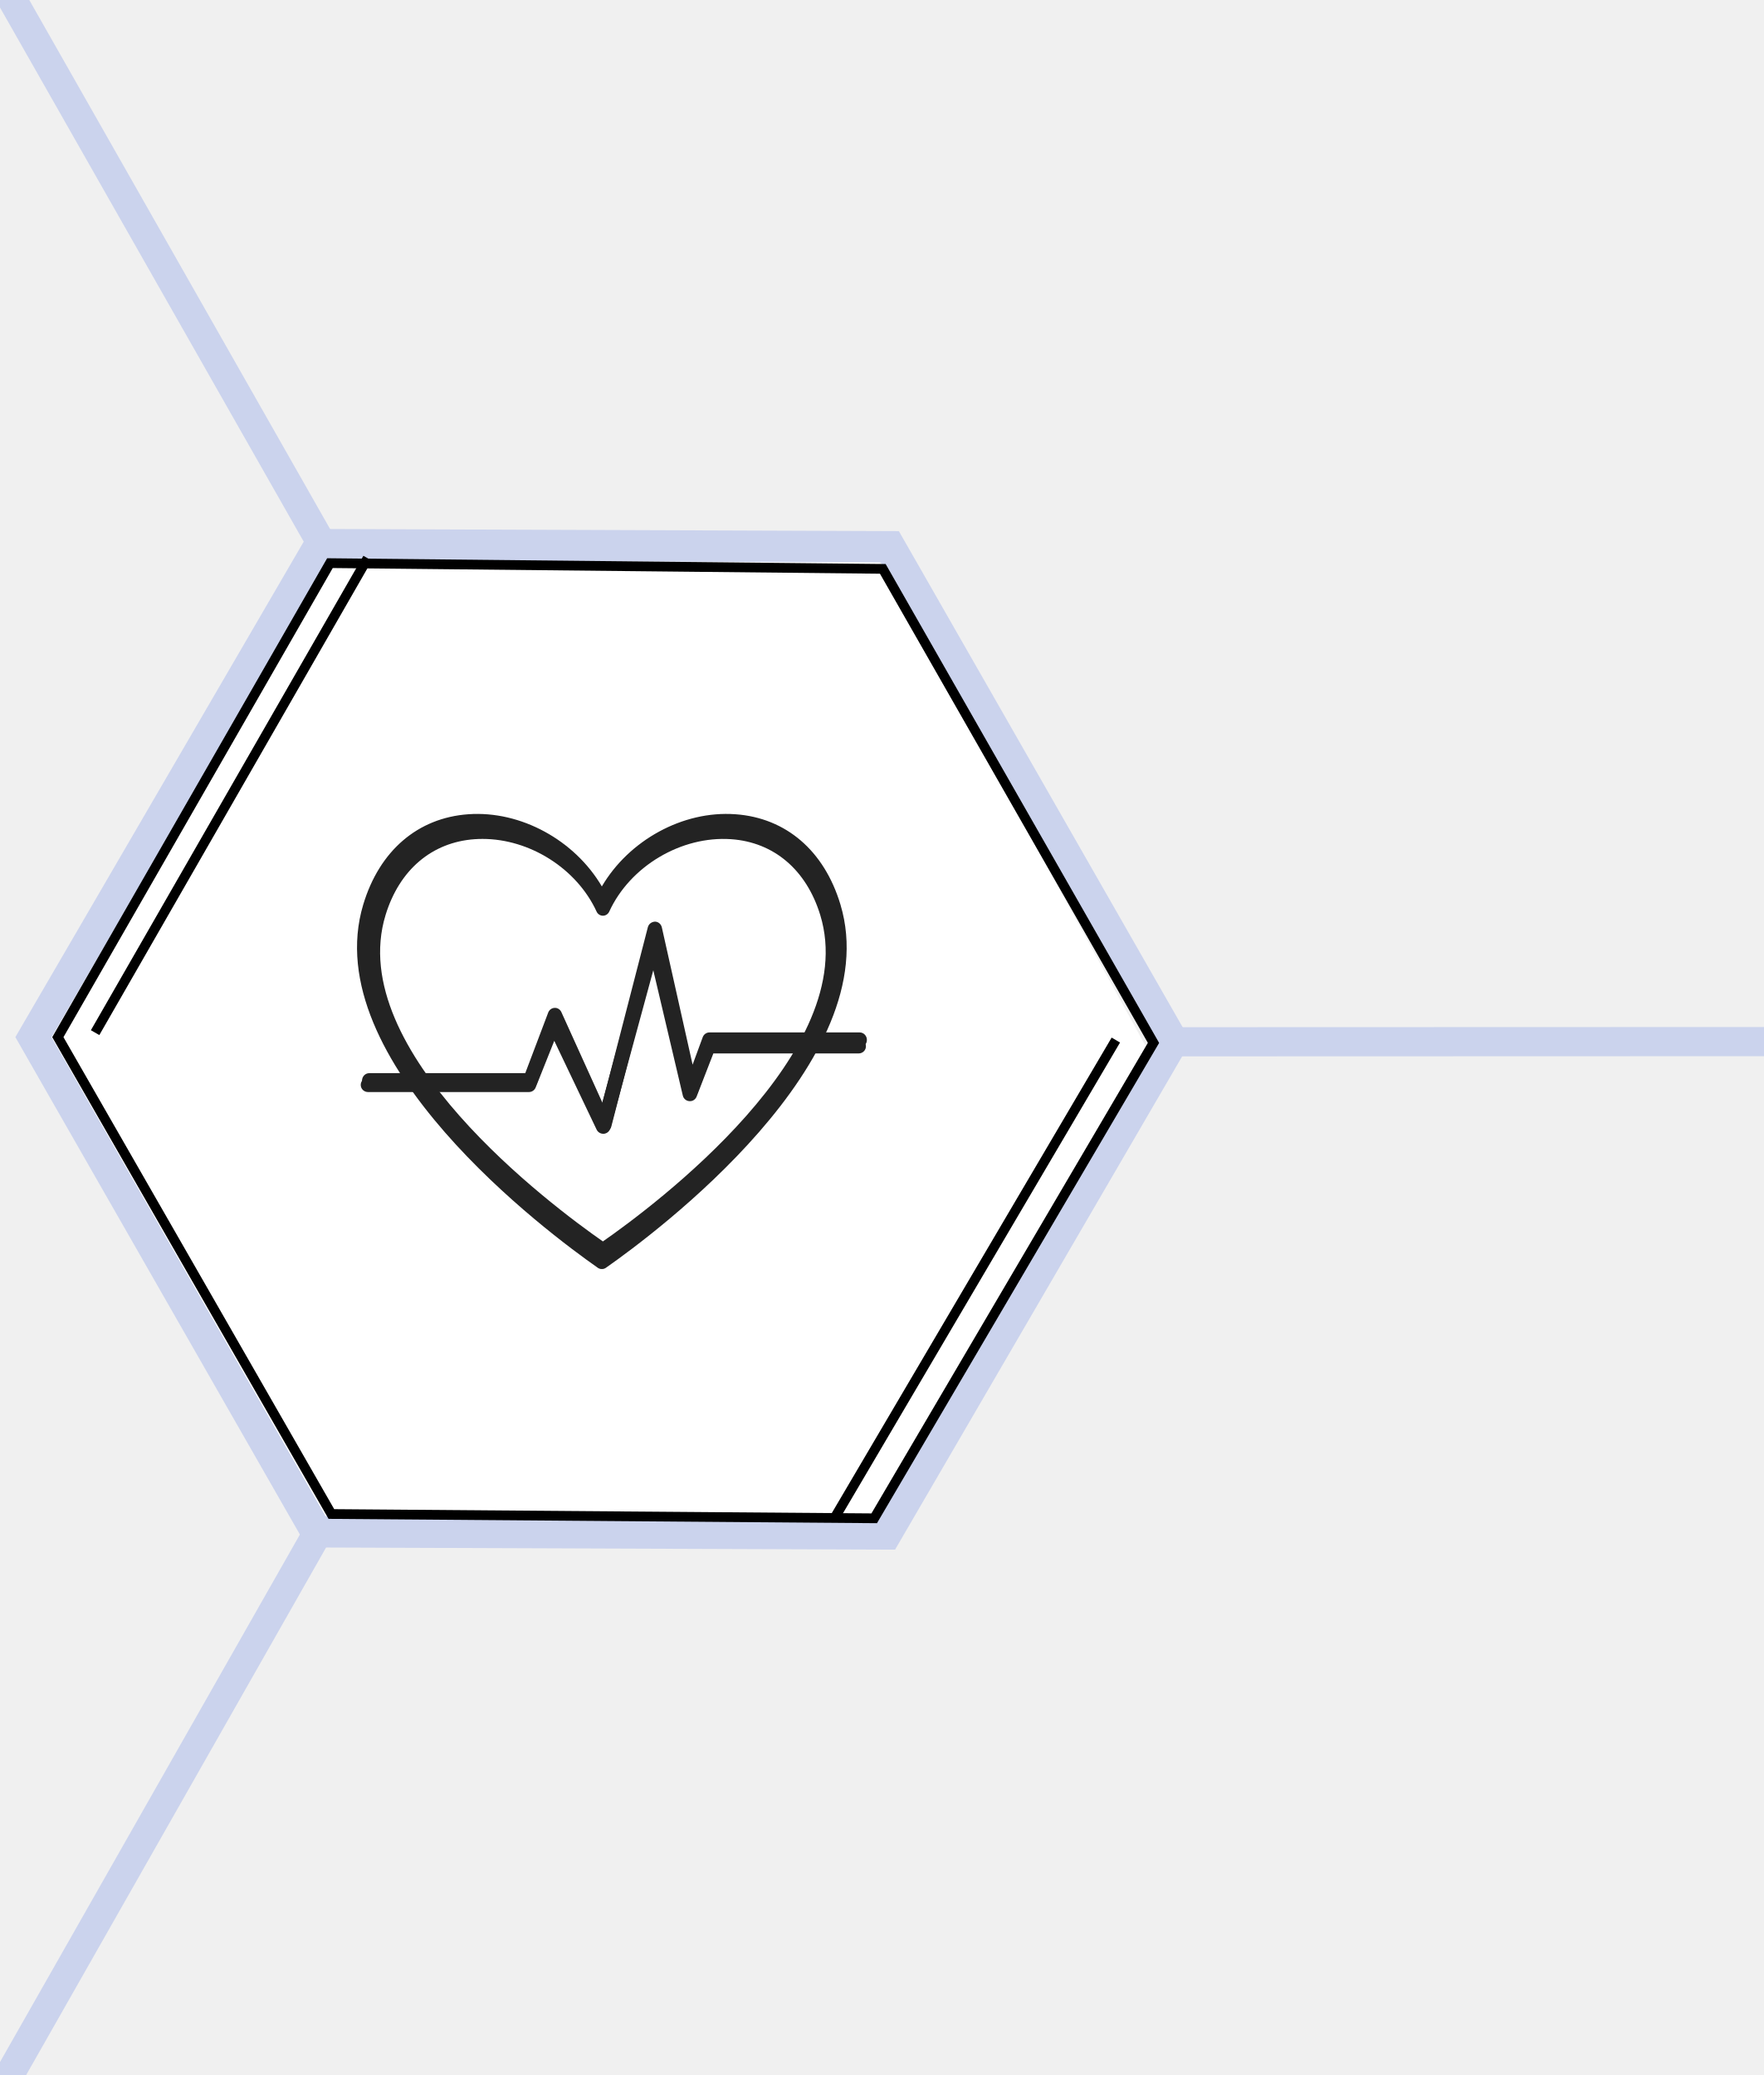
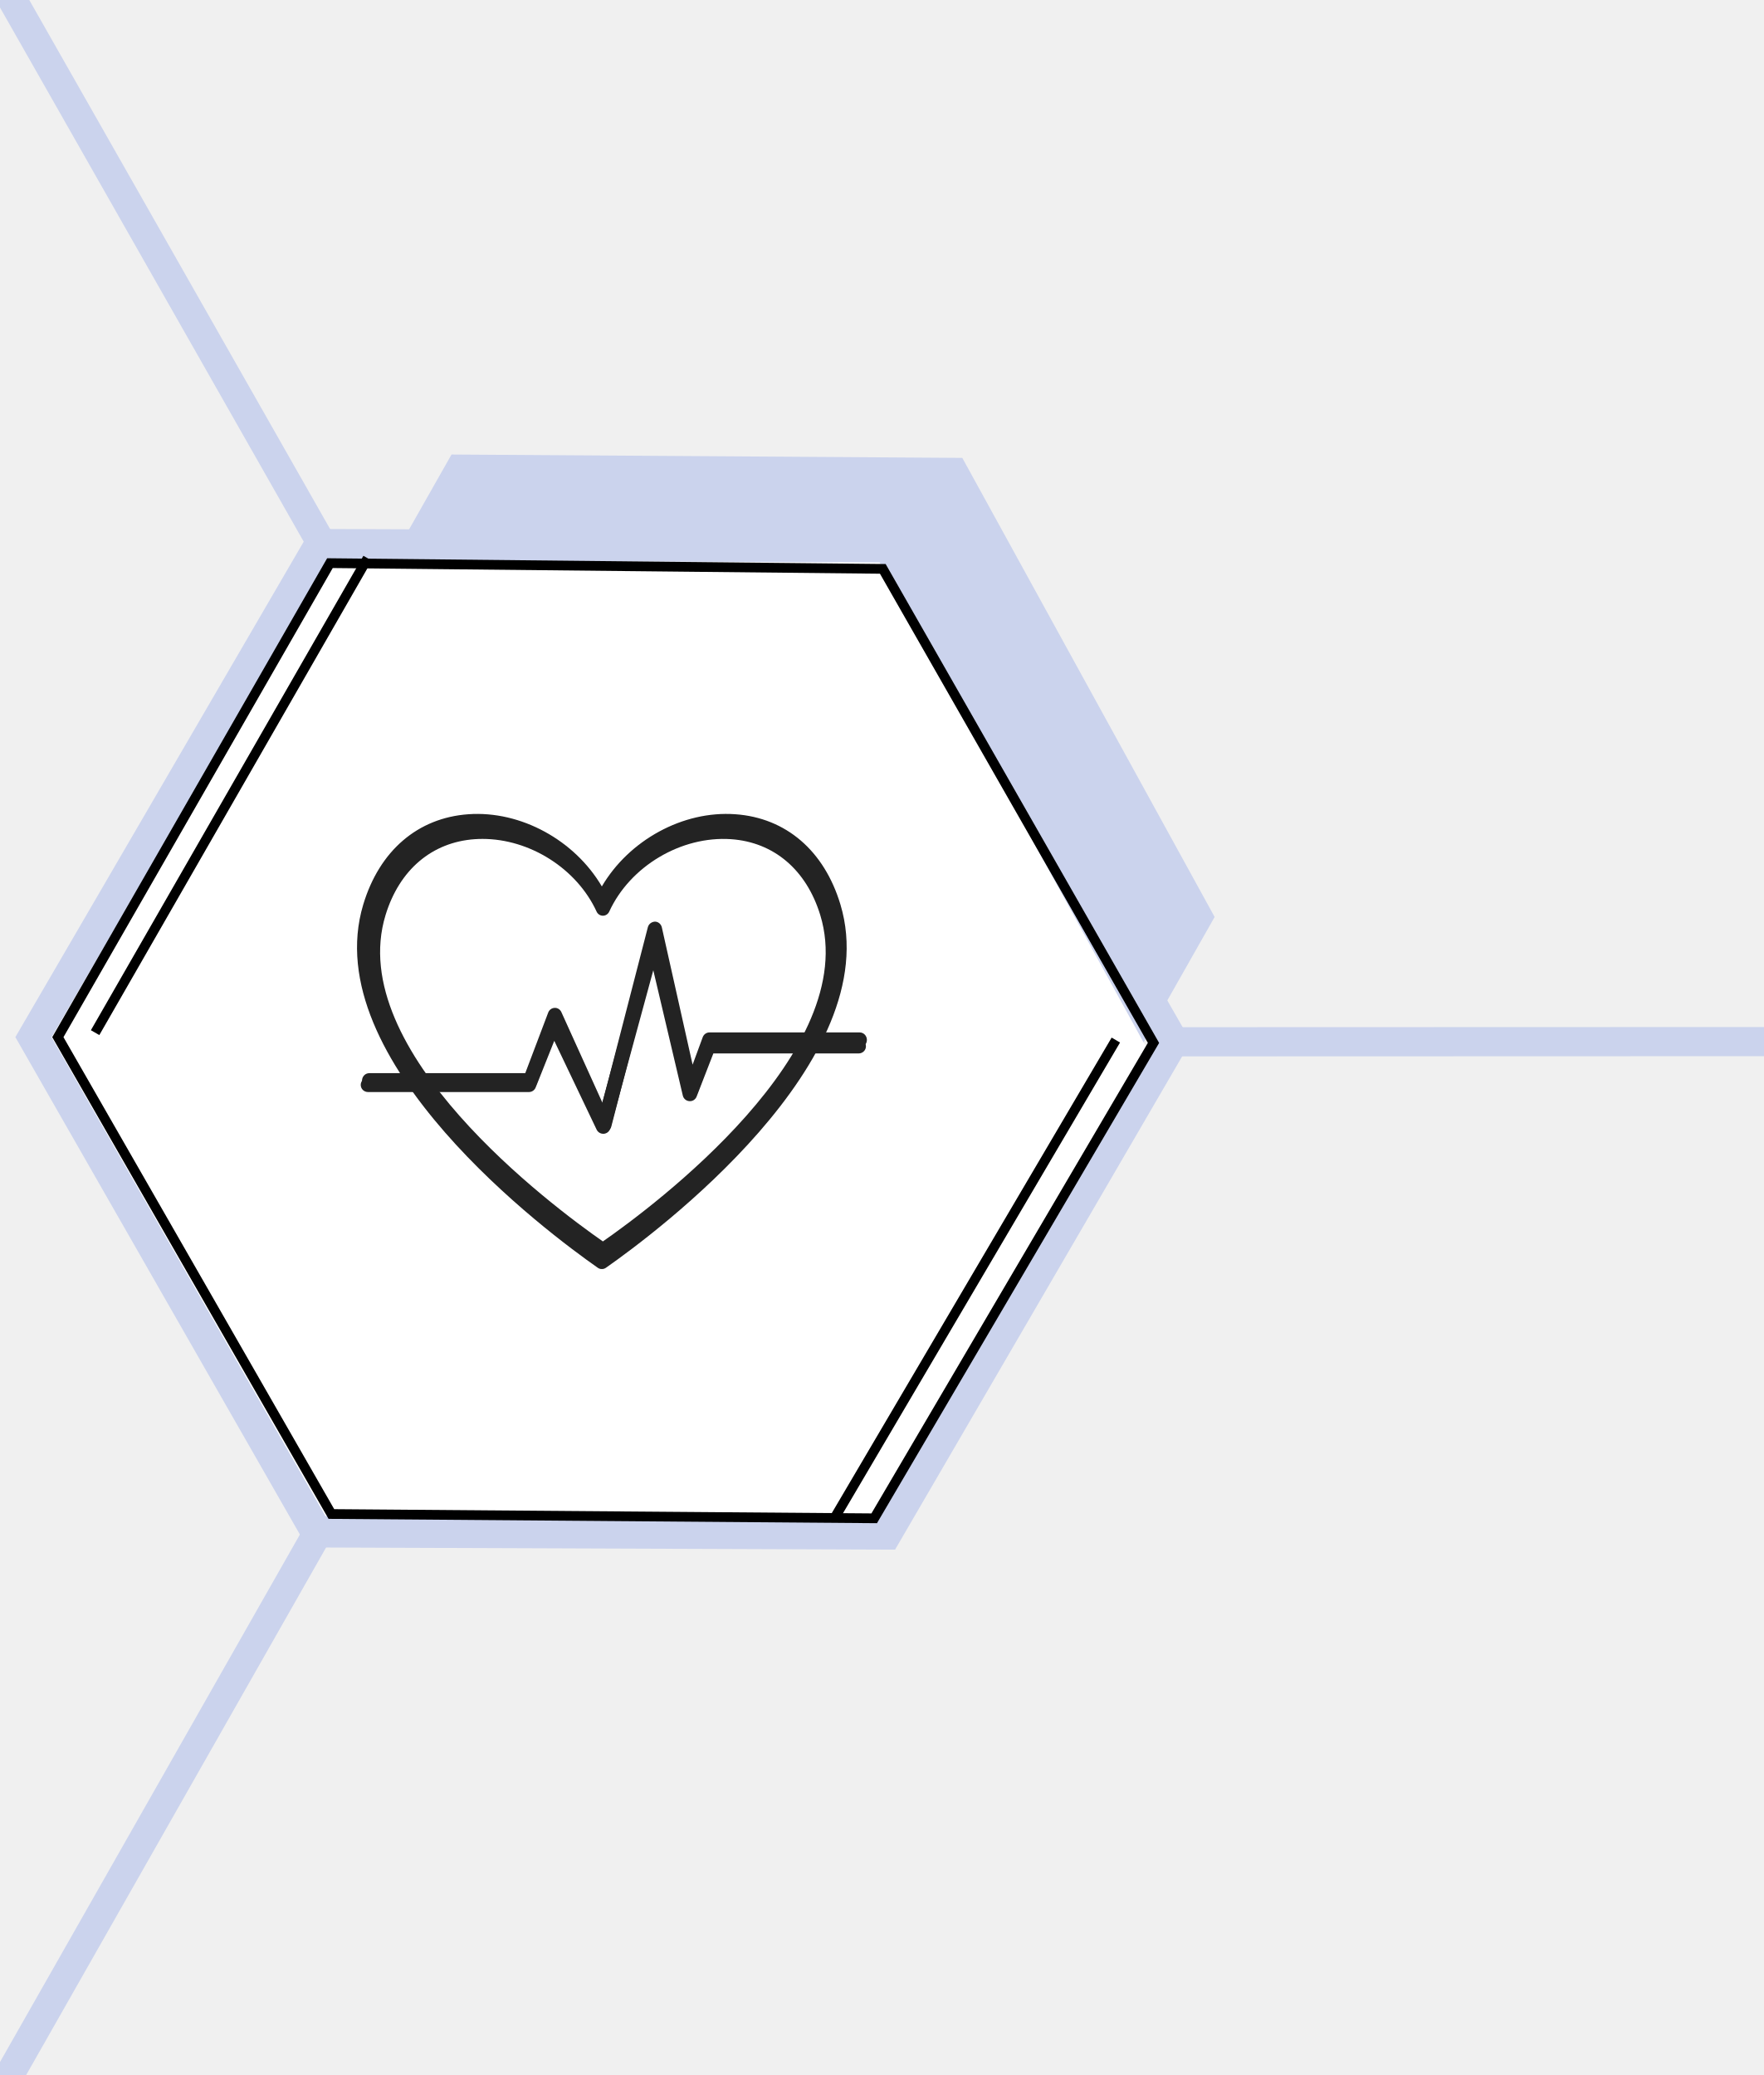
<svg xmlns="http://www.w3.org/2000/svg" width="48mm" height="56.487mm" viewBox="0 0 48 56.487" version="1.1" id="svg15845">
  <defs id="defs15842">
    <clipPath id="49fd248cad">
      <path d="m 438.727,162.684 h 49.742 v 57.805 h -49.742 z m 0,0" clip-rule="nonzero" id="path296" />
    </clipPath>
    <clipPath id="e60fc9ef39">
      <path d="M 5,9 H 70 V 66.375 H 5 Z m 0,0" clip-rule="nonzero" id="path14191" />
    </clipPath>
    <clipPath id="e60fc9ef39-9">
      <path d="M 5,9 H 70 V 66.375 H 5 Z m 0,0" clip-rule="nonzero" id="path14191-7" />
    </clipPath>
    <clipPath id="083787133f">
      <path d="m 1110,374 h 103.617 V 479 H 1110 Z m 0,0" clip-rule="nonzero" id="path98743" />
    </clipPath>
  </defs>
  <g id="layer1" transform="translate(-62.90617,-31.74175)">
+     <path fill="#f0f0f8" d="m 95.967,56.704 -7.033,12.405 -13.903,-0.092 -6.868,-12.497 7.033,-12.405 13.903,0.092 6.868,12.497" fill-opacity="1" fill-rule="nonzero" id="path322-40-3-4" style="fill:#cbd3ed;fill-opacity:1;stroke-width:0.387" />
    <path fill="#f0f0f8" d="M 94.147,60.327 86.476,73.858 71.311,73.758 63.82,60.127 71.491,46.596 l 15.165,0.1 7.491,13.631" fill-opacity="1" fill-rule="nonzero" id="path322-40-9" style="fill:#ffffff;fill-opacity:1;stroke-width:0.387" />
    <g clip-path="url(#e60fc9ef39)" id="g14198" transform="matrix(0.2074533,0,0,0.2161886,71.50815,51.93824)" style="stroke-width:0.849">
      <path fill="#232323" d="m 21.164,10.961 c -0.352,0 -0.699,0.012 -1.047,0.035 C 14.297,11.391 9.883,15.055 8.004,21.047 2.359,39.055 30.613,59.605 37.5,64.293 44.391,59.605 72.645,39.055 67,21.047 65.121,15.055 60.707,11.391 54.887,10.996 c -6.75,-0.449 -13.699,3.578 -16.527,9.598 -0.156,0.332 -0.492,0.543 -0.859,0.543 -0.367,0 -0.699,-0.211 -0.855,-0.543 -2.684,-5.707 -9.074,-9.633 -15.48,-9.633 z M 37.5,66.383 c -0.184,0 -0.367,-0.055 -0.527,-0.16 l -0.086,-0.059 C 30.676,61.992 0.02,40.188 6.195,20.48 8.32,13.703 13.348,9.559 19.988,9.109 26.871,8.637 33.953,12.395 37.5,18.199 41.047,12.395 48.125,8.629 55.016,9.109 61.656,9.559 66.684,13.703 68.805,20.48 74.984,40.188 44.324,61.992 38.117,66.164 l -0.086,0.059 C 37.871,66.328 37.688,66.383 37.5,66.383" fill-opacity="1" fill-rule="nonzero" id="path14196" style="stroke-width:0.721" />
    </g>
    <path fill="#232323" d="m 79.354,62.559 c -0.075,0 -0.144,-0.046 -0.177,-0.117 l -1.152,-2.544 -0.506,1.337 c -0.03,0.079 -0.102,0.13 -0.182,0.13 h -4.38 c -0.109,0 -0.197,-0.092 -0.197,-0.205 0,-0.113 0.088,-0.204 0.197,-0.204 h 4.246 l 0.624,-1.648 c 0.028,-0.076 0.098,-0.127 0.176,-0.129 0.079,-0.005 0.151,0.043 0.184,0.117 l 1.118,2.468 1.235,-4.781 c 0.024,-0.091 0.104,-0.147 0.193,-0.152 0.091,0.001 0.168,0.067 0.188,0.158 l 0.837,3.736 0.275,-0.747 c 0.029,-0.079 0.102,-0.131 0.184,-0.131 h 4.088 c 0.109,0 0.197,0.091 0.197,0.204 0,0.113 -0.088,0.205 -0.197,0.205 h -3.954 l -0.456,1.236 c -0.031,0.084 -0.112,0.139 -0.197,0.131 -0.086,-0.006 -0.158,-0.07 -0.177,-0.158 l -0.804,-3.591 -1.171,4.533 c -0.022,0.083 -0.091,0.143 -0.173,0.15 -0.006,8.37e-4 -0.012,8.37e-4 -0.018,8.37e-4" fill-opacity="1" fill-rule="nonzero" id="path14200" style="stroke-width:0.18" />
    <g clip-path="url(#e60fc9ef39-9)" id="g14198-7" transform="matrix(0.2005519,0,0,0.2054565,71.79542,52.32731)" style="stroke-width:0.849">
      <path fill="#232323" d="m 21.164,10.961 c -0.352,0 -0.699,0.012 -1.047,0.035 C 14.297,11.391 9.883,15.055 8.004,21.047 2.359,39.055 30.613,59.605 37.5,64.293 44.391,59.605 72.645,39.055 67,21.047 65.121,15.055 60.707,11.391 54.887,10.996 c -6.75,-0.449 -13.699,3.578 -16.527,9.598 -0.156,0.332 -0.492,0.543 -0.859,0.543 -0.367,0 -0.699,-0.211 -0.855,-0.543 -2.684,-5.707 -9.074,-9.633 -15.48,-9.633 z M 37.5,66.383 c -0.184,0 -0.367,-0.055 -0.527,-0.16 l -0.086,-0.059 C 30.676,61.992 0.02,40.188 6.195,20.48 8.32,13.703 13.348,9.559 19.988,9.109 26.871,8.637 33.953,12.395 37.5,18.199 41.047,12.395 48.125,8.629 55.016,9.109 61.656,9.559 66.684,13.703 68.805,20.48 74.984,40.188 44.324,61.992 38.117,66.164 l -0.086,0.059 C 37.871,66.328 37.688,66.383 37.5,66.383" fill-opacity="1" fill-rule="nonzero" id="path14196-8" style="stroke-width:0.721" />
    </g>
    <path fill="#232323" d="m 79.324,62.606 c -0.075,0 -0.144,-0.043 -0.178,-0.112 l -1.153,-2.418 -0.507,1.27 c -0.03,0.075 -0.102,0.124 -0.182,0.124 h -4.382 c -0.109,0 -0.197,-0.087 -0.197,-0.195 0,-0.108 0.088,-0.194 0.197,-0.194 h 4.249 l 0.624,-1.566 c 0.028,-0.072 0.098,-0.12 0.176,-0.123 0.079,-0.005 0.151,0.041 0.184,0.111 l 1.119,2.346 1.236,-4.543 c 0.024,-0.087 0.104,-0.14 0.193,-0.144 0.091,0.001 0.168,0.063 0.188,0.15 l 0.838,3.551 0.275,-0.709 c 0.029,-0.075 0.102,-0.124 0.184,-0.124 h 4.091 c 0.109,0 0.197,0.087 0.197,0.194 0,0.108 -0.088,0.195 -0.197,0.195 h -3.956 l -0.456,1.175 c -0.031,0.08 -0.112,0.132 -0.197,0.124 -0.086,-0.005 -0.158,-0.067 -0.178,-0.15 l -0.804,-3.413 -1.172,4.308 c -0.022,0.079 -0.091,0.136 -0.173,0.143 -0.006,8.31e-4 -0.012,8.31e-4 -0.018,8.31e-4" fill-opacity="1" fill-rule="nonzero" id="path14200-8" style="stroke-width:0.175" />
    <g clip-path="url(#083787133f)" id="g98848" transform="matrix(0.3527778,0,0,0.3527778,-332.8229,-90.41823)" style="stroke:#b5b8d8;stroke-opacity:1">
      <path stroke-linecap="round" transform="matrix(0.682317,0,0,0.682746,1119.156,410.0288)" fill="none" stroke-linejoin="miter" d="M 104.001,80 39.583,79.76 7.586,23.856 l 32.415,-55.669 64.417,0.24 31.997,55.909 z m 0,0" stroke="#000000" stroke-width="3.543" stroke-opacity="1" stroke-miterlimit="4" id="path98846" style="stroke:#cbd3ed;stroke-opacity:1" />
    </g>
    <path style="fill:none;fill-opacity:1;stroke:#cbd3ed;stroke-width:0.794;stroke-dasharray:none;stroke-opacity:1" d="m 63.089,31.465 8.472,14.901" id="path103810-3" />
    <path style="fill:none;fill-opacity:1;stroke:#cbd3ed;stroke-width:0.794;stroke-dasharray:none;stroke-opacity:1" d="m 94.893,60.102 16.07,-0.005" id="path103810-3-6" />
    <path style="fill:none;fill-opacity:1;stroke:#000000;stroke-width:0.265;stroke-dasharray:none;stroke-opacity:1" d="M 71.887,47.072 86.935,47.228 94.303,60.132 86.701,73.074 71.926,72.957 64.481,59.976 Z" id="path110182" />
    <path style="fill:none;fill-opacity:1;stroke:#000000;stroke-width:0.265;stroke-dasharray:none;stroke-opacity:1" d="M 72.912,46.938 65.495,59.853" id="path110454" />
    <path style="fill:none;fill-opacity:1;stroke:#000000;stroke-width:0.265;stroke-dasharray:none;stroke-opacity:1" d="m 93.278,60.055 -7.657,13.011" id="path110454-8" />
    <path style="fill:none;fill-opacity:1;stroke:#cbd3ed;stroke-width:0.794;stroke-dasharray:none;stroke-opacity:1" d="M 71.475,73.605 63.091,88.354" id="path103810-3-60" />
  </g>
</svg>
